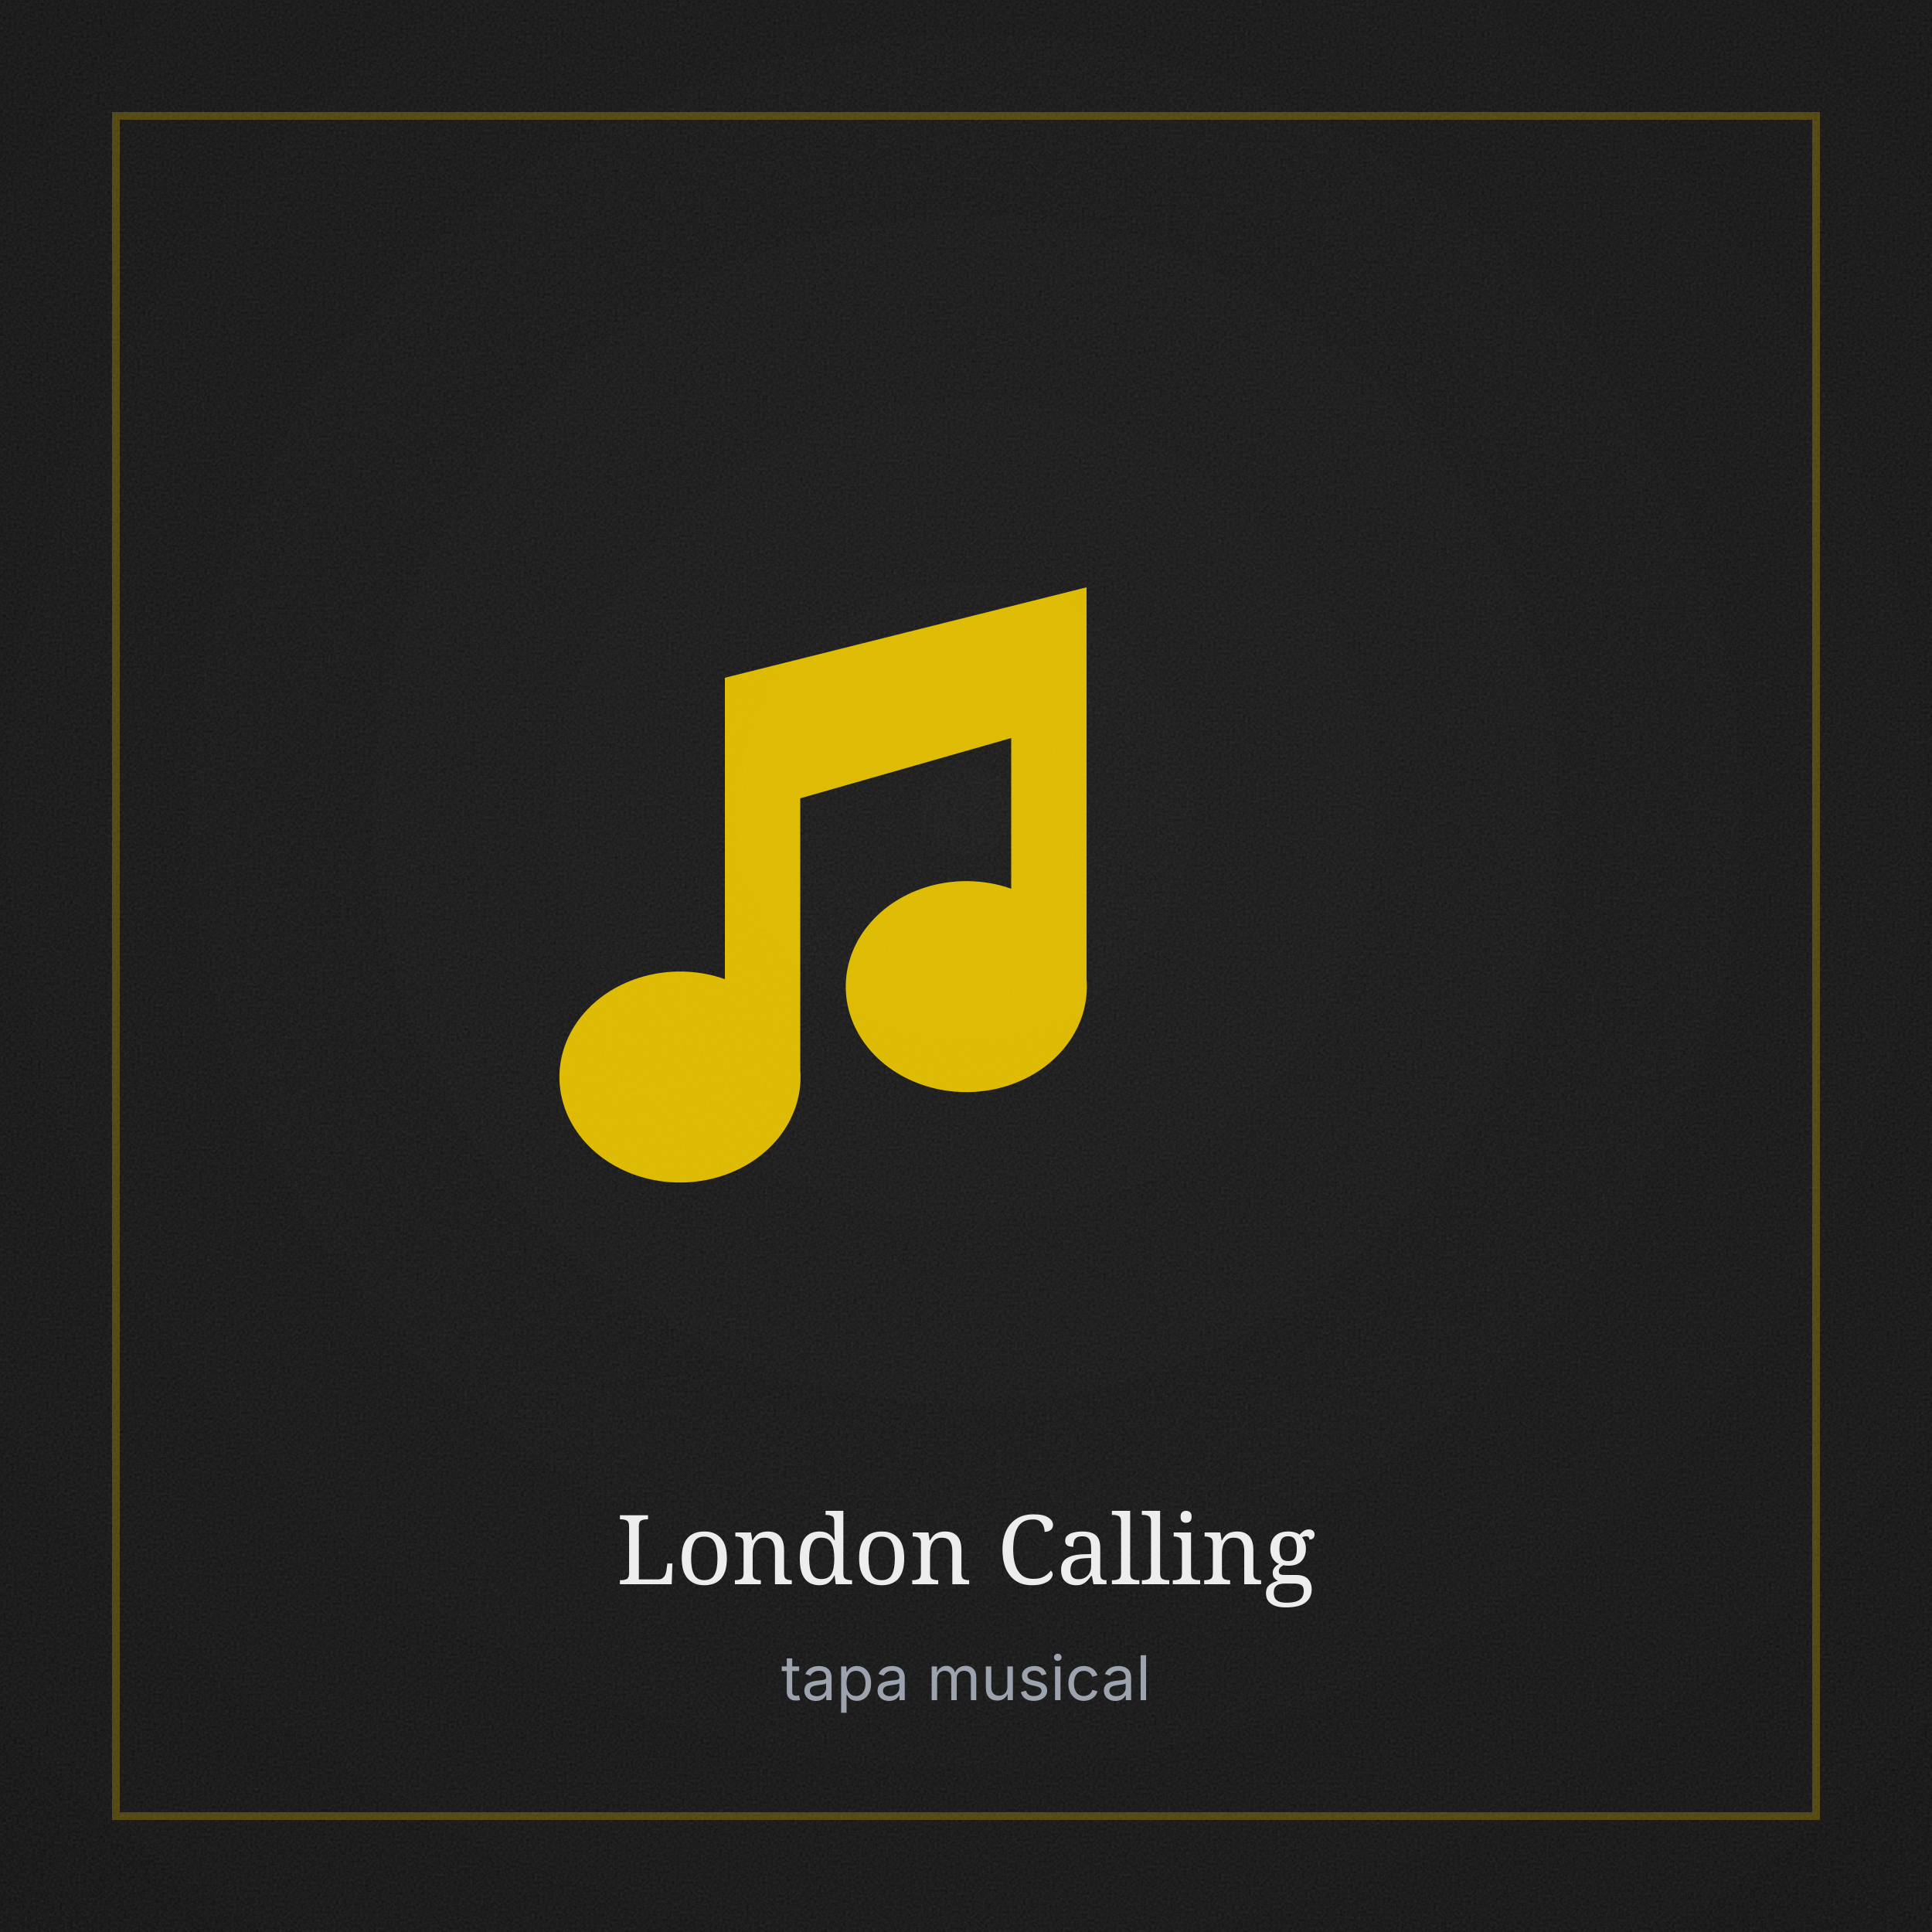
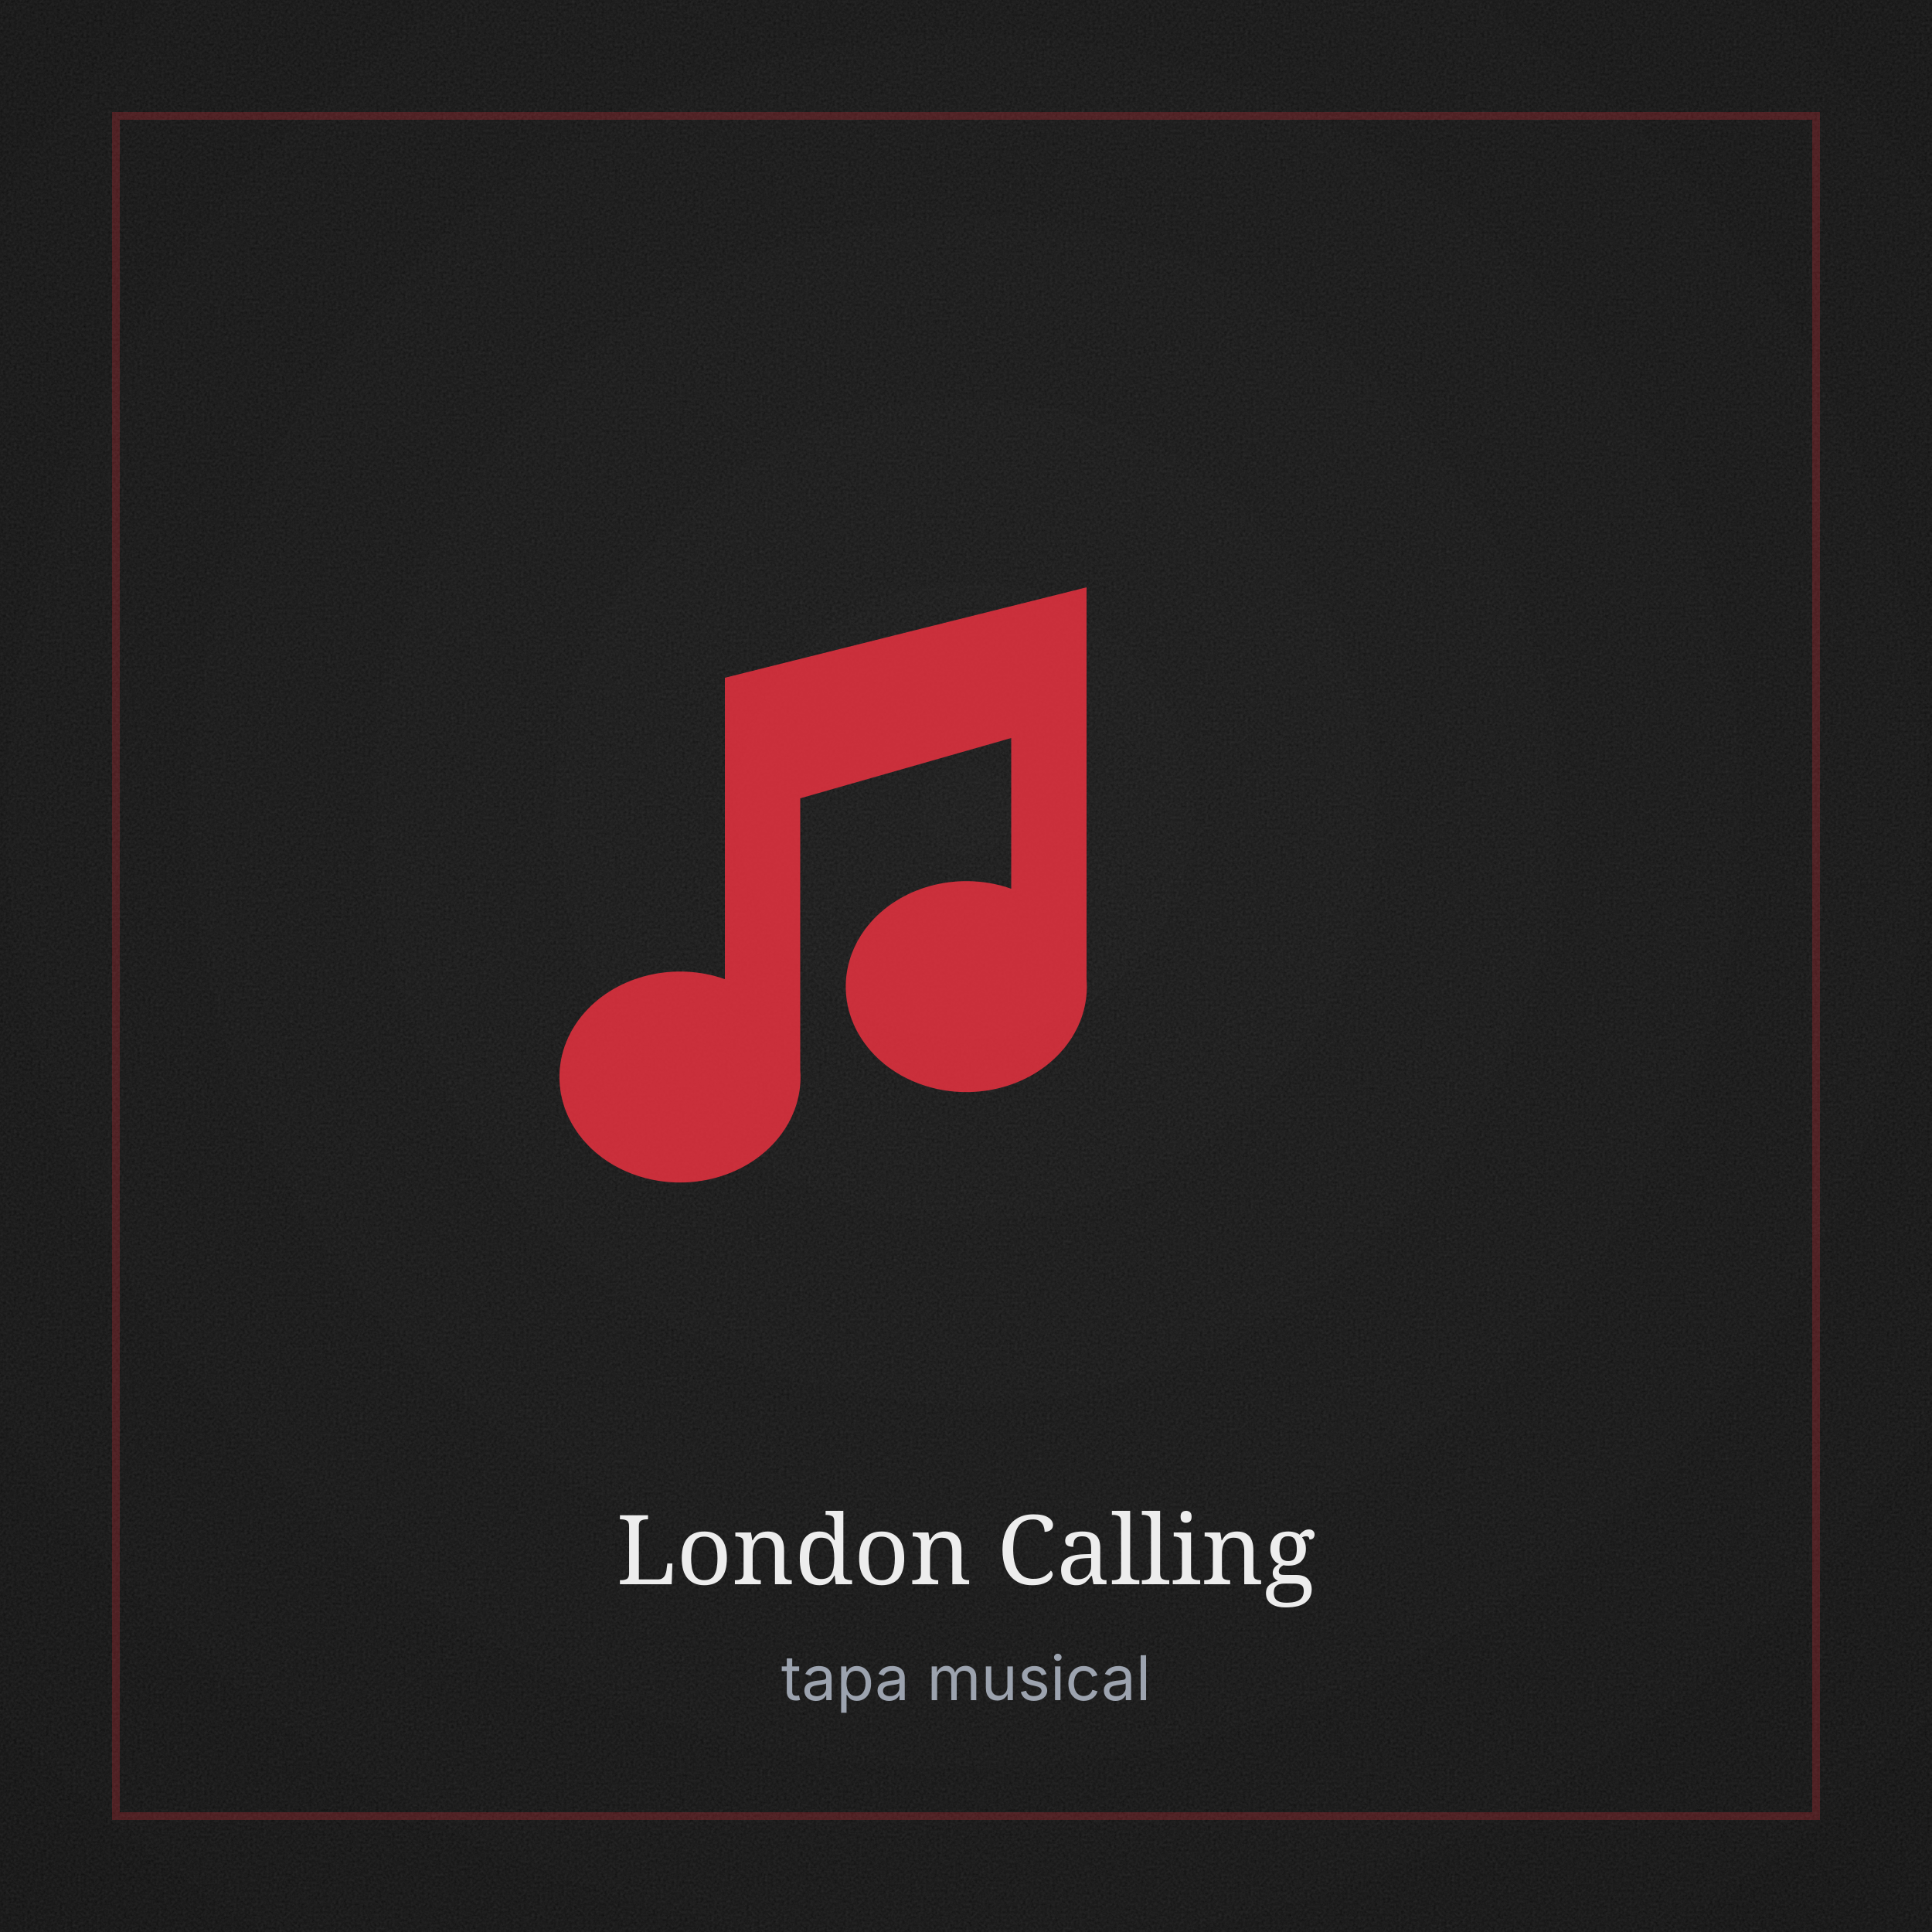
<svg xmlns="http://www.w3.org/2000/svg" width="800" height="800" viewBox="0 0 800 800" role="img" aria-label="London Calling">
  <defs>
    <radialGradient id="vig-ta15" cx="50%" cy="42%" r="75%">
      <stop offset="0%" stop-color="#2a2a2a" />
      <stop offset="100%" stop-color="#1a1a1a" />
    </radialGradient>
    <filter id="grain-ta15">
      <feTurbulence type="fractalNoise" baseFrequency="0.9" numOctaves="2" stitchTiles="stitch" />
      <feColorMatrix type="saturate" values="0" />
      <feComponentTransfer>
        <feFuncA type="linear" slope="0.05" />
      </feComponentTransfer>
      <feComposite operator="over" in2="SourceGraphic" />
    </filter>
  </defs>
  <rect width="800" height="800" fill="url(#vig-ta15)" />
  <rect width="800" height="800" filter="url(#grain-ta15)" opacity="0.5" />
-   <rect x="48" y="48" width="704" height="704" fill="none" stroke="#FFD700" stroke-opacity="0.25" stroke-width="3.2" />
+   <rect x="48" y="48" width="704" height="704" fill="none" stroke="#E8313F" stroke-opacity="0.25" stroke-width="3.2" />
  <g transform="translate(88, 56) scale(6.24)" opacity="0.85">
-     <g fill="#FFD700">
+     <g fill="#E8313F">
      <path d="M58 30 v26 a8 7 0 1 1 -5 -6 V40 l-14 4 v18 a8 7 0 1 1 -5 -6 V36 z" />
    </g>
  </g>
  <text x="400" y="656" text-anchor="middle" font-family="Georgia, 'Playfair Display', serif" font-size="40" fill="#ededed">London Calling</text>
  <text x="400" y="704" text-anchor="middle" font-family="Inter, Arial, sans-serif" font-size="25.6" fill="#9CA3AF">tapa musical</text>
</svg>
